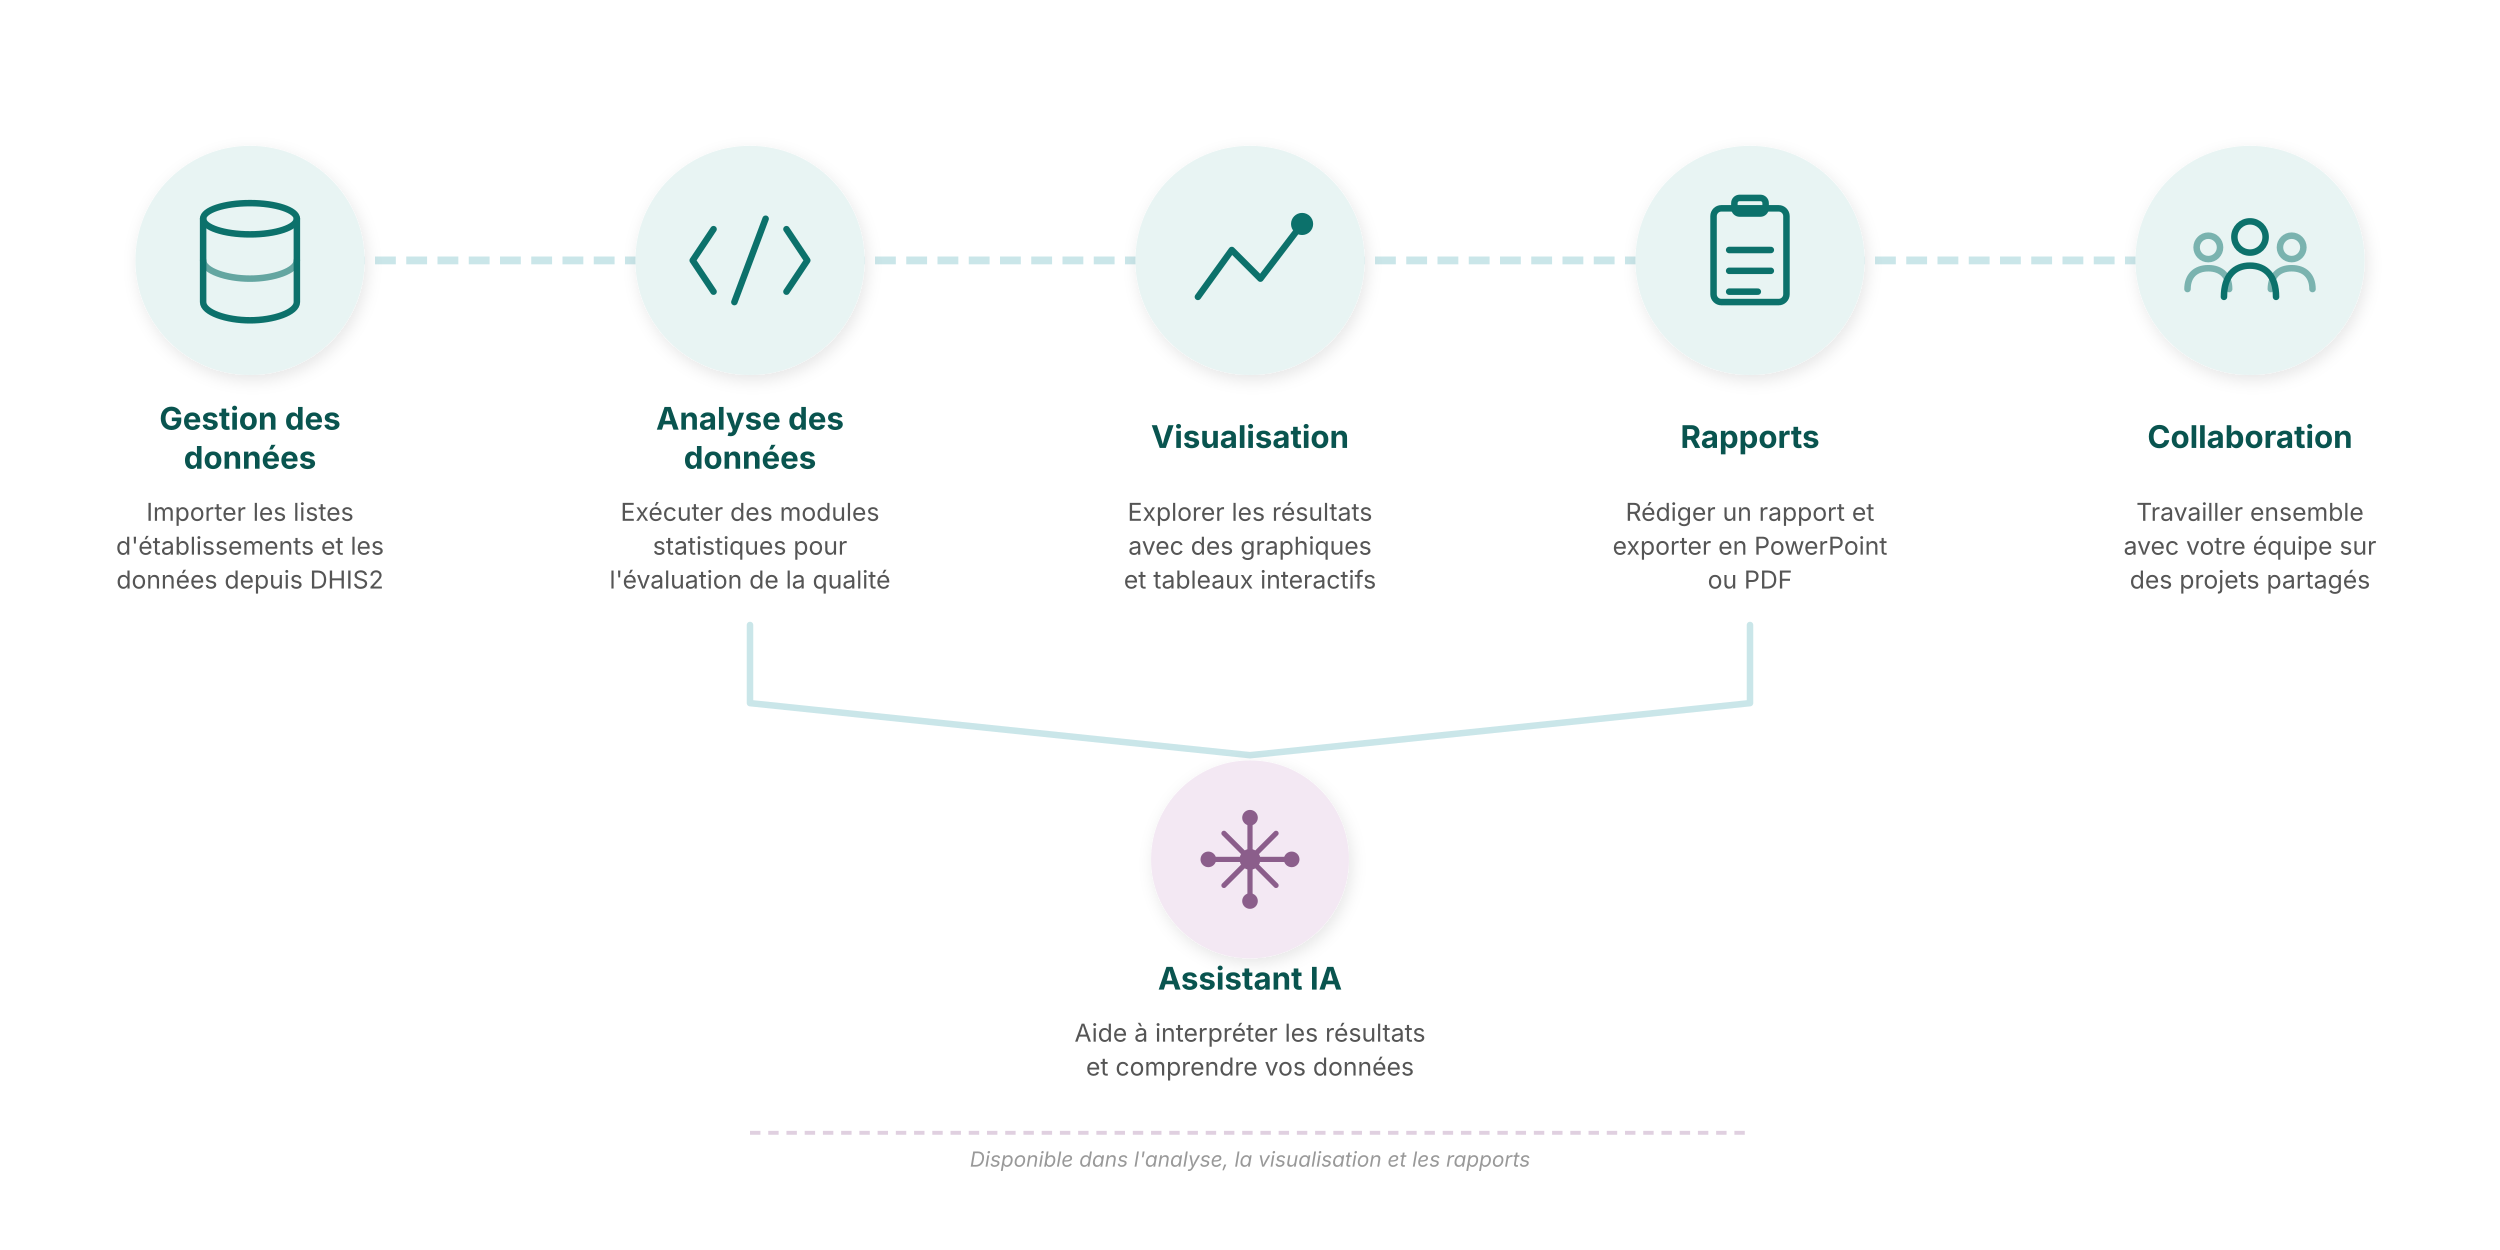
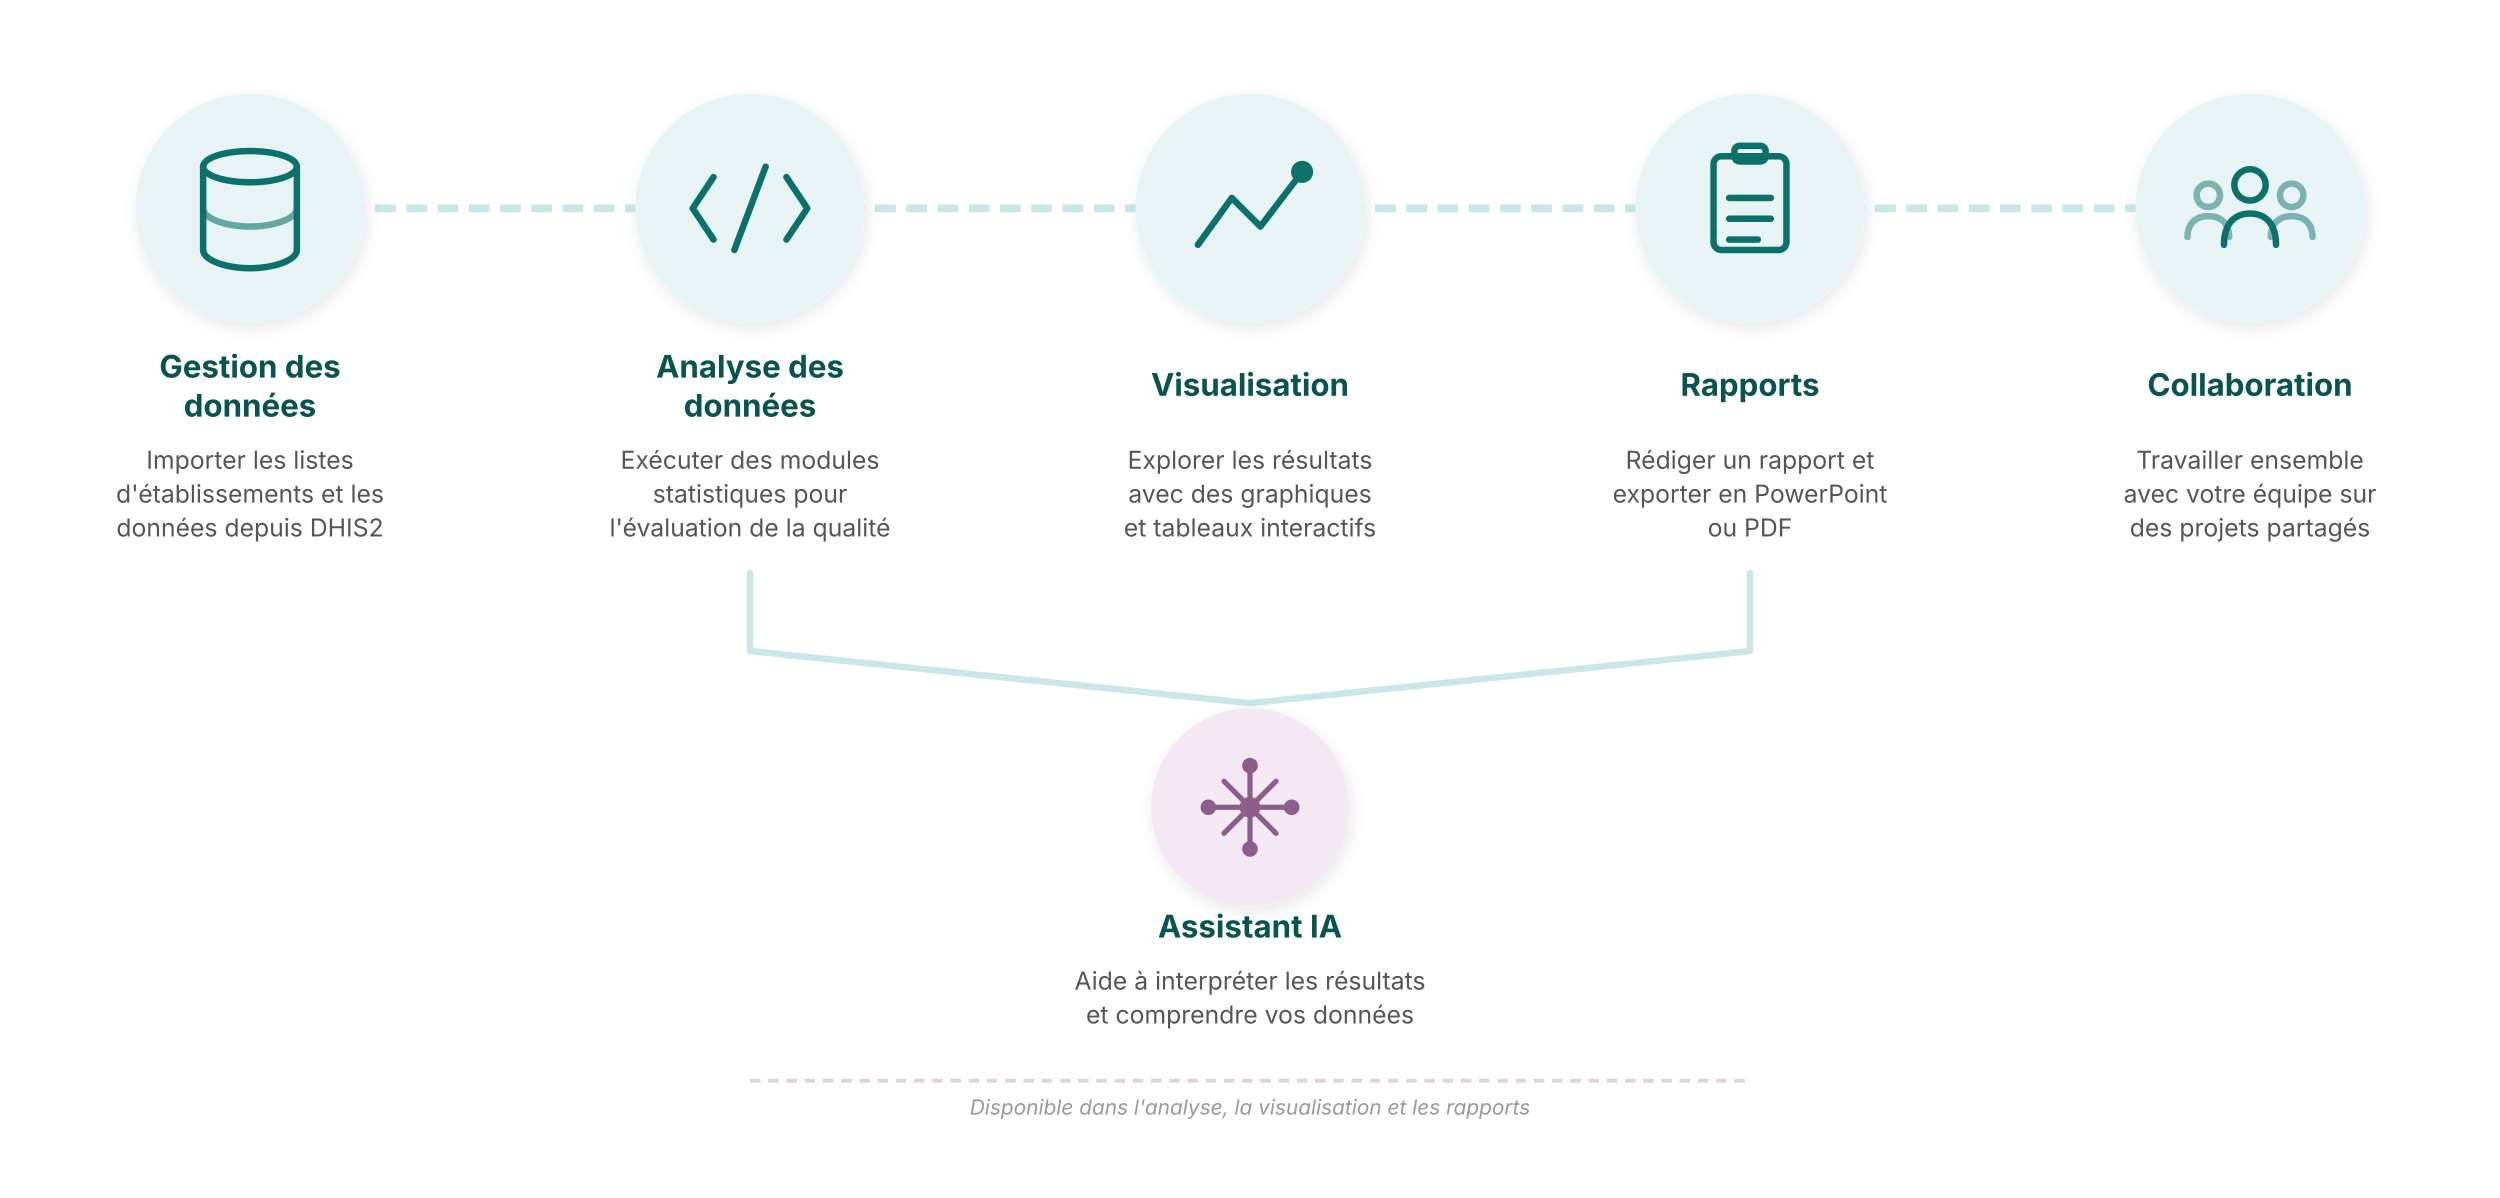
- <svg xmlns="http://www.w3.org/2000/svg" viewBox="0 30 960 480">
+ <svg xmlns="http://www.w3.org/2000/svg" viewBox="0 50 960 460">
  <defs>
    <filter id="shadow" x="-20%" y="-20%" width="140%" height="140%">
      <feDropShadow dx="1" dy="2" stdDeviation="3" flood-opacity="0.1" />
    </filter>
  </defs>
  <line x1="96" y1="130" x2="864" y2="130" stroke="#CAE6E9" stroke-width="3" stroke-dasharray="8,4" />
  <g fill="#1F9A9C">
    <polygon points="248,125 258,130 248,135" />
    <polygon points="440,125 450,130 440,135" />
    <polygon points="632,125 642,130 632,135" />
    <polygon points="824,125 834,130 824,135" />
  </g>
  <g transform="translate(51, 65)">
    <circle cx="45" cy="65" r="44" fill="#E8F4F3" filter="url(#shadow)" />
    <g transform="translate(45, 65)" fill="none" stroke="#0C716B" stroke-width="2.5" stroke-linecap="round" stroke-linejoin="round">
      <ellipse cx="0" cy="-16" rx="18" ry="6" />
      <path d="M -18 -16 L -18 16 C -18 20 -9 23 0 23 C 9 23 18 20 18 16 L 18 -16" />
      <path d="M -18 0 C -18 4 -9 7 0 7 C 9 7 18 4 18 0" opacity="0.6" />
    </g>
  </g>
  <text x="96" y="195" text-anchor="middle" font-family="Inter, sans-serif" font-size="12" font-weight="700" fill="#09544F">Gestion des</text>
  <text x="96" y="210" text-anchor="middle" font-family="Inter, sans-serif" font-size="12" font-weight="700" fill="#09544F">données</text>
  <text x="96" y="230" text-anchor="middle" font-family="Inter, sans-serif" font-size="9.5" fill="#555">Importer les listes</text>
  <text x="96" y="243" text-anchor="middle" font-family="Inter, sans-serif" font-size="9.5" fill="#555">d'établissements et les</text>
  <text x="96" y="256" text-anchor="middle" font-family="Inter, sans-serif" font-size="9.5" fill="#555">données depuis DHIS2</text>
  <g transform="translate(243, 65)">
    <circle cx="45" cy="65" r="44" fill="#E8F4F3" filter="url(#shadow)" />
    <g transform="translate(45, 65)" fill="none" stroke="#0C716B" stroke-width="2.5" stroke-linecap="round" stroke-linejoin="round">
      <polyline points="-14,-12 -22,0 -14,12" />
      <polyline points="14,-12 22,0 14,12" />
      <line x1="6" y1="-16" x2="-6" y2="16" />
    </g>
  </g>
  <text x="288" y="195" text-anchor="middle" font-family="Inter, sans-serif" font-size="12" font-weight="700" fill="#09544F">Analyse des</text>
  <text x="288" y="210" text-anchor="middle" font-family="Inter, sans-serif" font-size="12" font-weight="700" fill="#09544F">données</text>
  <text x="288" y="230" text-anchor="middle" font-family="Inter, sans-serif" font-size="9.5" fill="#555">Exécuter des modules</text>
  <text x="288" y="243" text-anchor="middle" font-family="Inter, sans-serif" font-size="9.5" fill="#555">statistiques pour</text>
  <text x="288" y="256" text-anchor="middle" font-family="Inter, sans-serif" font-size="9.5" fill="#555">l'évaluation de la qualité</text>
  <g transform="translate(435, 65)">
    <circle cx="45" cy="65" r="44" fill="#E8F4F3" filter="url(#shadow)" />
    <g transform="translate(45, 65)" fill="none" stroke="#0C716B" stroke-width="2.5" stroke-linecap="round" stroke-linejoin="round">
      <polyline points="-20,14 -7,-4 4,7 20,-14" />
      <circle cx="20" cy="-14" r="3" fill="#0C716B" />
    </g>
  </g>
  <text x="480" y="202" text-anchor="middle" font-family="Inter, sans-serif" font-size="12" font-weight="700" fill="#09544F">Visualisation</text>
  <text x="480" y="230" text-anchor="middle" font-family="Inter, sans-serif" font-size="9.5" fill="#555">Explorer les résultats</text>
  <text x="480" y="243" text-anchor="middle" font-family="Inter, sans-serif" font-size="9.5" fill="#555">avec des graphiques</text>
  <text x="480" y="256" text-anchor="middle" font-family="Inter, sans-serif" font-size="9.5" fill="#555">et tableaux interactifs</text>
  <g transform="translate(627, 65)">
    <circle cx="45" cy="65" r="44" fill="#E8F4F3" filter="url(#shadow)" />
    <g transform="translate(45, 65)" fill="none" stroke="#0C716B" stroke-width="2.5" stroke-linecap="round" stroke-linejoin="round">
      <rect x="-14" y="-20" width="28" height="36" rx="3" />
      <rect x="-6" y="-24" width="12" height="6" rx="2" />
      <line x1="-8" y1="-4" x2="8" y2="-4" />
      <line x1="-8" y1="4" x2="8" y2="4" />
      <line x1="-8" y1="12" x2="3" y2="12" />
    </g>
  </g>
  <text x="672" y="202" text-anchor="middle" font-family="Inter, sans-serif" font-size="12" font-weight="700" fill="#09544F">Rapports</text>
  <text x="672" y="230" text-anchor="middle" font-family="Inter, sans-serif" font-size="9.5" fill="#555">Rédiger un rapport et</text>
  <text x="672" y="243" text-anchor="middle" font-family="Inter, sans-serif" font-size="9.5" fill="#555">exporter en PowerPoint</text>
  <text x="672" y="256" text-anchor="middle" font-family="Inter, sans-serif" font-size="9.5" fill="#555">ou PDF</text>
  <g transform="translate(819, 65)">
    <circle cx="45" cy="65" r="44" fill="#E8F4F3" filter="url(#shadow)" />
    <g transform="translate(45, 65)" fill="none" stroke="#0C716B" stroke-width="2.5" stroke-linecap="round" stroke-linejoin="round">
      <circle cx="0" cy="-9" r="6" />
      <path d="M -10 14 C -10 6 -6 2 0 2 C 6 2 10 6 10 14" />
      <circle cx="-16" cy="-5" r="4.5" opacity="0.5" />
      <path d="M -24 11 C -24 6 -21 3 -16 3 C -11 3 -8 6 -8 11" opacity="0.5" />
      <circle cx="16" cy="-5" r="4.5" opacity="0.5" />
      <path d="M 8 11 C 8 6 11 3 16 3 C 21 3 24 6 24 11" opacity="0.5" />
    </g>
  </g>
  <text x="864" y="202" text-anchor="middle" font-family="Inter, sans-serif" font-size="12" font-weight="700" fill="#09544F">Collaboration</text>
  <text x="864" y="230" text-anchor="middle" font-family="Inter, sans-serif" font-size="9.5" fill="#555">Travailler ensemble</text>
  <text x="864" y="243" text-anchor="middle" font-family="Inter, sans-serif" font-size="9.5" fill="#555">avec votre équipe sur</text>
  <text x="864" y="256" text-anchor="middle" font-family="Inter, sans-serif" font-size="9.5" fill="#555">des projets partagés</text>
  <path d="M 288 270 L 288 300 L 480 320 L 672 300 L 672 270" fill="none" stroke="#CAE6E9" stroke-width="2.5" stroke-linecap="round" stroke-linejoin="round" />
  <g transform="translate(435, 315)">
    <circle cx="45" cy="45" r="38" fill="#F3E8F3" filter="url(#shadow)" />
    <g transform="translate(45, 45)" fill="none" stroke="#8B5E8B" stroke-width="2" stroke-linecap="round" stroke-linejoin="round">
      <path d="M 0 -16 L 0 16 M -16 0 L 16 0" />
      <path d="M -10 -10 L 10 10 M 10 -10 L -10 10" />
      <circle cx="0" cy="-16" r="2" fill="#8B5E8B" />
      <circle cx="0" cy="16" r="2" fill="#8B5E8B" />
      <circle cx="-16" cy="0" r="2" fill="#8B5E8B" />
      <circle cx="16" cy="0" r="2" fill="#8B5E8B" />
      <circle cx="0" cy="0" r="3" fill="#8B5E8B" />
    </g>
  </g>
  <text x="480" y="410" text-anchor="middle" font-family="Inter, sans-serif" font-size="12" font-weight="700" fill="#09544F">Assistant IA</text>
  <text x="480" y="430" text-anchor="middle" font-family="Inter, sans-serif" font-size="9.5" fill="#555">Aide à interpréter les résultats</text>
  <text x="480" y="443" text-anchor="middle" font-family="Inter, sans-serif" font-size="9.5" fill="#555">et comprendre vos données</text>
  <line x1="288" y1="465" x2="672" y2="465" stroke="#E0D0E0" stroke-width="1.5" stroke-dasharray="4,3" />
  <text x="480" y="478" text-anchor="middle" font-family="Inter, sans-serif" font-size="8" fill="#999" font-style="italic">Disponible dans l'analyse, la visualisation et les rapports</text>
</svg>
